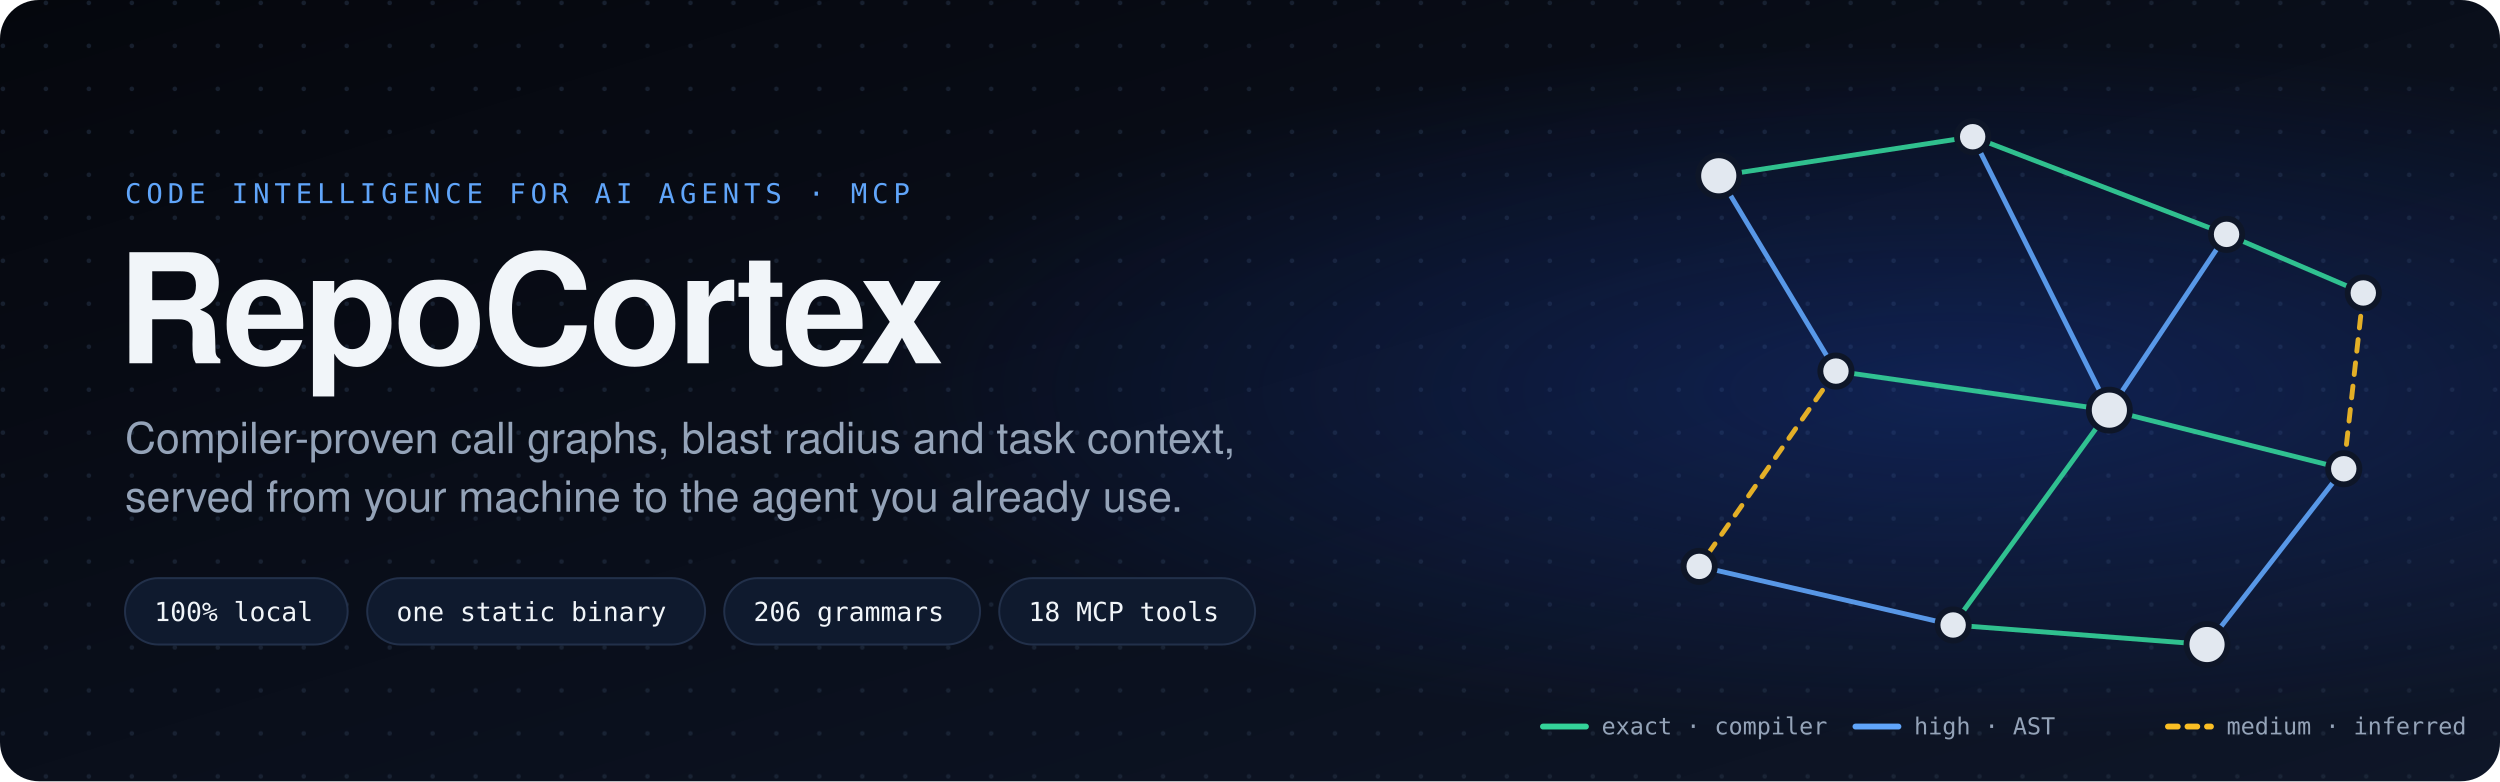
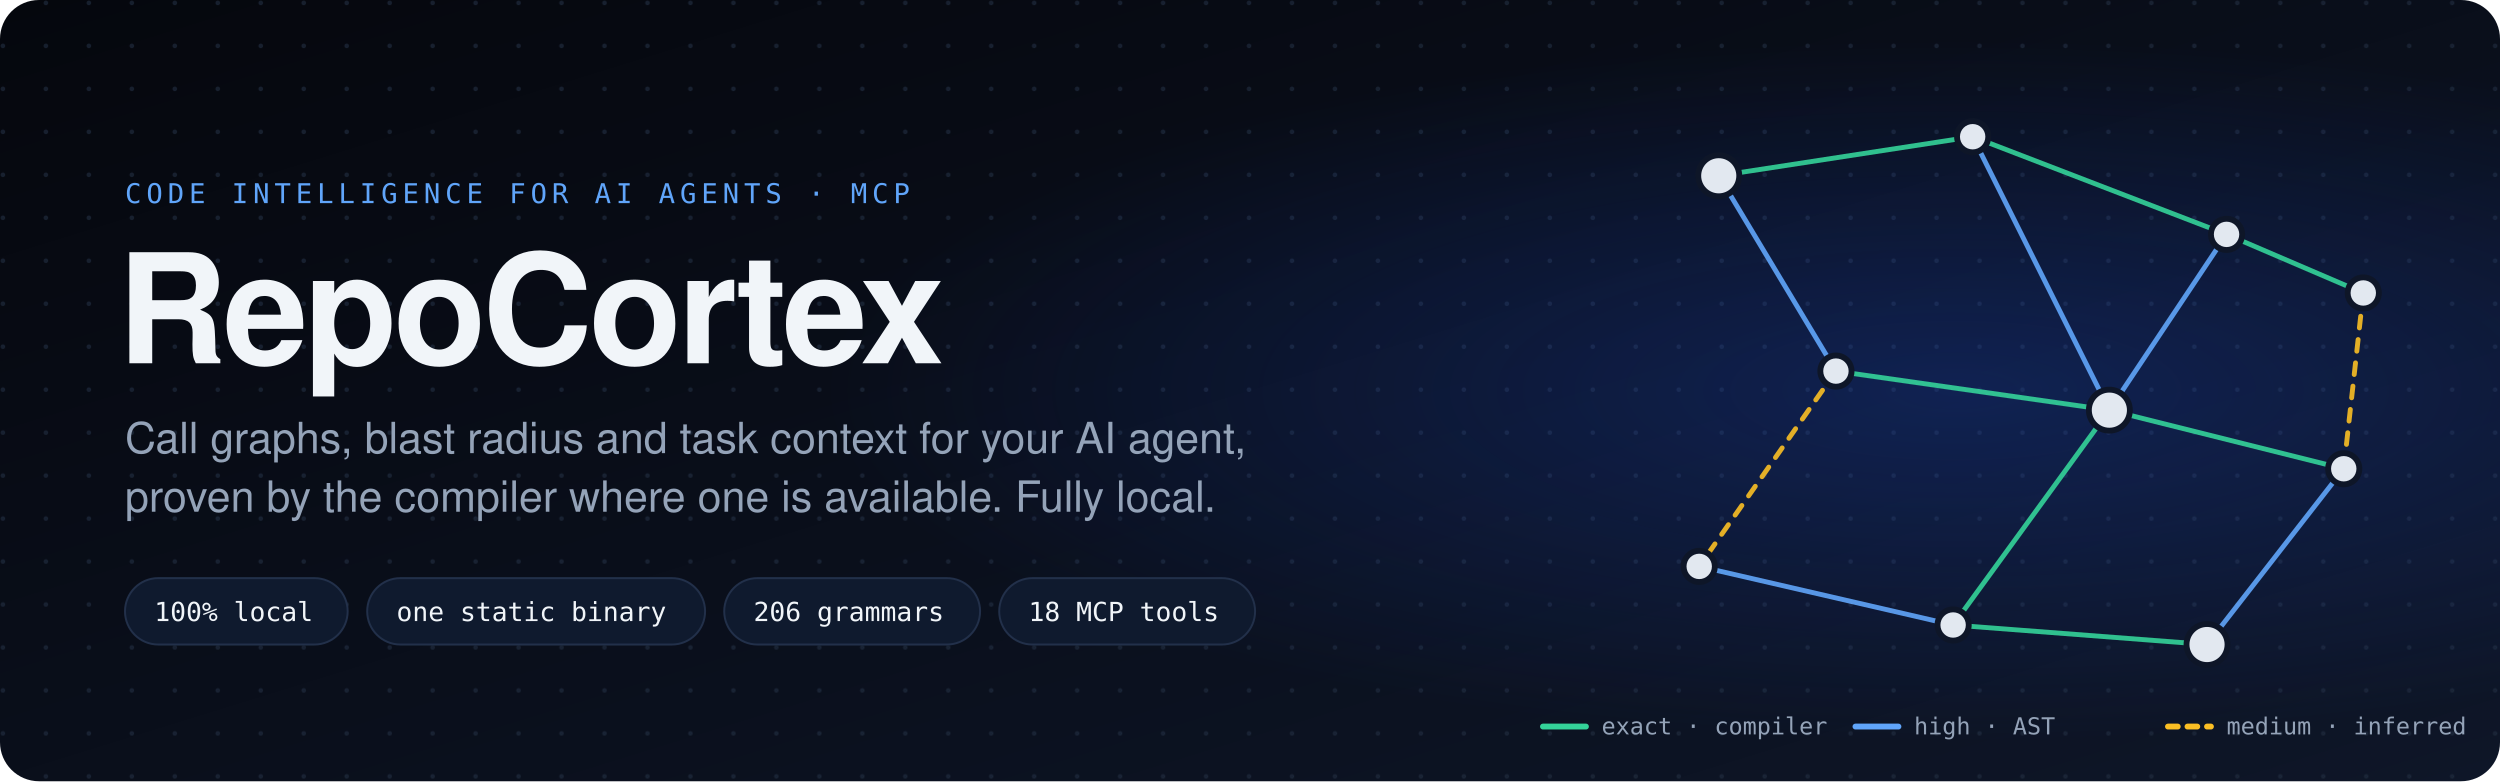
<svg xmlns="http://www.w3.org/2000/svg" width="1280" height="400" viewBox="0 0 1280 400" role="img" aria-labelledby="t d">
  <defs>
    <linearGradient id="bg" x1="0" y1="0" x2="1" y2="1">
      <stop offset="0" stop-color="#05070d" />
      <stop offset="1" stop-color="#0e1628" />
    </linearGradient>
    <radialGradient id="glow" cx="0.78" cy="0.5" r="0.45">
      <stop offset="0" stop-color="#1d4ed8" stop-opacity="0.28" />
      <stop offset="1" stop-color="#1d4ed8" stop-opacity="0" />
    </radialGradient>
    <pattern id="dots" width="22" height="22" patternUnits="userSpaceOnUse">
      <circle cx="1.5" cy="1.5" r="1.2" fill="#1e293b" />
    </pattern>
  </defs>
  <rect width="1280" height="400" rx="20" fill="url(#bg)" />
  <rect width="1280" height="400" rx="20" fill="url(#dots)" opacity="0.7" />
  <rect width="1280" height="400" rx="20" fill="url(#glow)" />
  <line x1="880" y1="90" x2="1010" y2="70" stroke="#34d399" stroke-width="2.5" stroke-linecap="round" opacity="0.9" />
  <line x1="1010" y1="70" x2="1140" y2="120" stroke="#34d399" stroke-width="2.5" stroke-linecap="round" opacity="0.9" />
  <line x1="880" y1="90" x2="940" y2="190" stroke="#60a5fa" stroke-width="2.5" stroke-linecap="round" opacity="0.9" />
  <line x1="940" y1="190" x2="1080" y2="210" stroke="#34d399" stroke-width="2.5" stroke-linecap="round" opacity="0.9" />
  <line x1="1080" y1="210" x2="1140" y2="120" stroke="#60a5fa" stroke-width="2.5" stroke-linecap="round" opacity="0.9" />
  <line x1="1080" y1="210" x2="1200" y2="240" stroke="#34d399" stroke-width="2.5" stroke-linecap="round" opacity="0.9" />
  <line x1="940" y1="190" x2="870" y2="290" stroke="#fbbf24" stroke-width="2.5" stroke-linecap="round" opacity="0.9" stroke-dasharray="6 6" />
  <line x1="870" y1="290" x2="1000" y2="320" stroke="#60a5fa" stroke-width="2.5" stroke-linecap="round" opacity="0.9" />
  <line x1="1000" y1="320" x2="1130" y2="330" stroke="#34d399" stroke-width="2.5" stroke-linecap="round" opacity="0.9" />
  <line x1="1130" y1="330" x2="1200" y2="240" stroke="#60a5fa" stroke-width="2.5" stroke-linecap="round" opacity="0.9" />
  <line x1="1140" y1="120" x2="1210" y2="150" stroke="#34d399" stroke-width="2.5" stroke-linecap="round" opacity="0.9" />
  <line x1="1210" y1="150" x2="1200" y2="240" stroke="#fbbf24" stroke-width="2.5" stroke-linecap="round" opacity="0.9" stroke-dasharray="6 6" />
  <line x1="1010" y1="70" x2="1080" y2="210" stroke="#60a5fa" stroke-width="2.5" stroke-linecap="round" opacity="0.9" />
  <line x1="1000" y1="320" x2="1080" y2="210" stroke="#34d399" stroke-width="2.5" stroke-linecap="round" opacity="0.9" />
  <circle cx="880" cy="90" r="12" fill="#0e1628" />
  <circle cx="880" cy="90" r="9" fill="#e2e8f0" />
  <circle cx="1010" cy="70" r="9.5" fill="#0e1628" />
  <circle cx="1010" cy="70" r="6.5" fill="#e2e8f0" />
  <circle cx="1140" cy="120" r="9.5" fill="#0e1628" />
  <circle cx="1140" cy="120" r="6.5" fill="#e2e8f0" />
  <circle cx="940" cy="190" r="9.5" fill="#0e1628" />
  <circle cx="940" cy="190" r="6.5" fill="#e2e8f0" />
  <circle cx="1080" cy="210" r="12" fill="#0e1628" />
  <circle cx="1080" cy="210" r="9" fill="#e2e8f0" />
  <circle cx="1200" cy="240" r="9.5" fill="#0e1628" />
  <circle cx="1200" cy="240" r="6.5" fill="#e2e8f0" />
  <circle cx="870" cy="290" r="9.5" fill="#0e1628" />
  <circle cx="870" cy="290" r="6.5" fill="#e2e8f0" />
  <circle cx="1000" cy="320" r="9.5" fill="#0e1628" />
  <circle cx="1000" cy="320" r="6.5" fill="#e2e8f0" />
  <circle cx="1130" cy="330" r="12" fill="#0e1628" />
  <circle cx="1130" cy="330" r="9" fill="#e2e8f0" />
  <circle cx="1210" cy="150" r="9.5" fill="#0e1628" />
  <circle cx="1210" cy="150" r="6.5" fill="#e2e8f0" />
  <line x1="790" y1="372" x2="812" y2="372" stroke="#34d399" stroke-width="3" stroke-linecap="round" />
  <text x="820" y="376" font-family="ui-monospace, SFMono-Regular, Menlo, Consolas, monospace" font-size="12" fill="#94a3b8">exact · compiler</text>
  <line x1="950" y1="372" x2="972" y2="372" stroke="#60a5fa" stroke-width="3" stroke-linecap="round" />
  <text x="980" y="376" font-family="ui-monospace, SFMono-Regular, Menlo, Consolas, monospace" font-size="12" fill="#94a3b8">high · AST</text>
  <line x1="1110" y1="372" x2="1132" y2="372" stroke="#fbbf24" stroke-width="3" stroke-linecap="round" stroke-dasharray="5 5" />
  <text x="1140" y="376" font-family="ui-monospace, SFMono-Regular, Menlo, Consolas, monospace" font-size="12" fill="#94a3b8">medium · inferred</text>
  <text x="64" y="104" font-family="ui-monospace, SFMono-Regular, Menlo, Consolas, monospace" font-size="14" letter-spacing="2.5" fill="#60a5fa">CODE INTELLIGENCE FOR AI AGENTS · MCP</text>
  <text x="60" y="186" font-family="ui-sans-serif, -apple-system, 'Segoe UI', Helvetica, Arial, sans-serif" font-size="78" font-weight="750" letter-spacing="-2" fill="#f1f5f9">RepoCortex</text>
-   <text x="64" y="232" font-family="ui-sans-serif, -apple-system, 'Segoe UI', Helvetica, Arial, sans-serif" font-size="22" fill="#94a3b8">Compiler-proven call graphs, blast radius and task context,</text>
-   <text x="64" y="262" font-family="ui-sans-serif, -apple-system, 'Segoe UI', Helvetica, Arial, sans-serif" font-size="22" fill="#94a3b8">served from your machine to the agent you already use.</text>
+   <text x="64" y="232" font-family="ui-sans-serif, -apple-system, 'Segoe UI', Helvetica, Arial, sans-serif" font-size="22" fill="#94a3b8">Call graphs, blast radius and task context for your AI agent,</text>
+   <text x="64" y="262" font-family="ui-sans-serif, -apple-system, 'Segoe UI', Helvetica, Arial, sans-serif" font-size="22" fill="#94a3b8">proven by the compiler where one is available. Fully local.</text>
  <rect x="64" y="296" width="114" height="34" rx="17" fill="#0f1a2e" stroke="#22304a" />
  <text x="79" y="318" font-family="ui-monospace, SFMono-Regular, Menlo, Consolas, monospace" font-size="13.5" fill="#f1f5f9">100% local</text>
  <rect x="188.0" y="296" width="173" height="34" rx="17" fill="#0f1a2e" stroke="#22304a" />
  <text x="203.0" y="318" font-family="ui-monospace, SFMono-Regular, Menlo, Consolas, monospace" font-size="13.5" fill="#f1f5f9">one static binary</text>
  <rect x="370.8" y="296" width="131" height="34" rx="17" fill="#0f1a2e" stroke="#22304a" />
  <text x="385.8" y="318" font-family="ui-monospace, SFMono-Regular, Menlo, Consolas, monospace" font-size="13.5" fill="#f1f5f9">206 grammars</text>
  <rect x="511.6" y="296" width="131" height="34" rx="17" fill="#0f1a2e" stroke="#22304a" />
  <text x="526.6" y="318" font-family="ui-monospace, SFMono-Regular, Menlo, Consolas, monospace" font-size="13.5" fill="#f1f5f9">18 MCP tools</text>
</svg>
